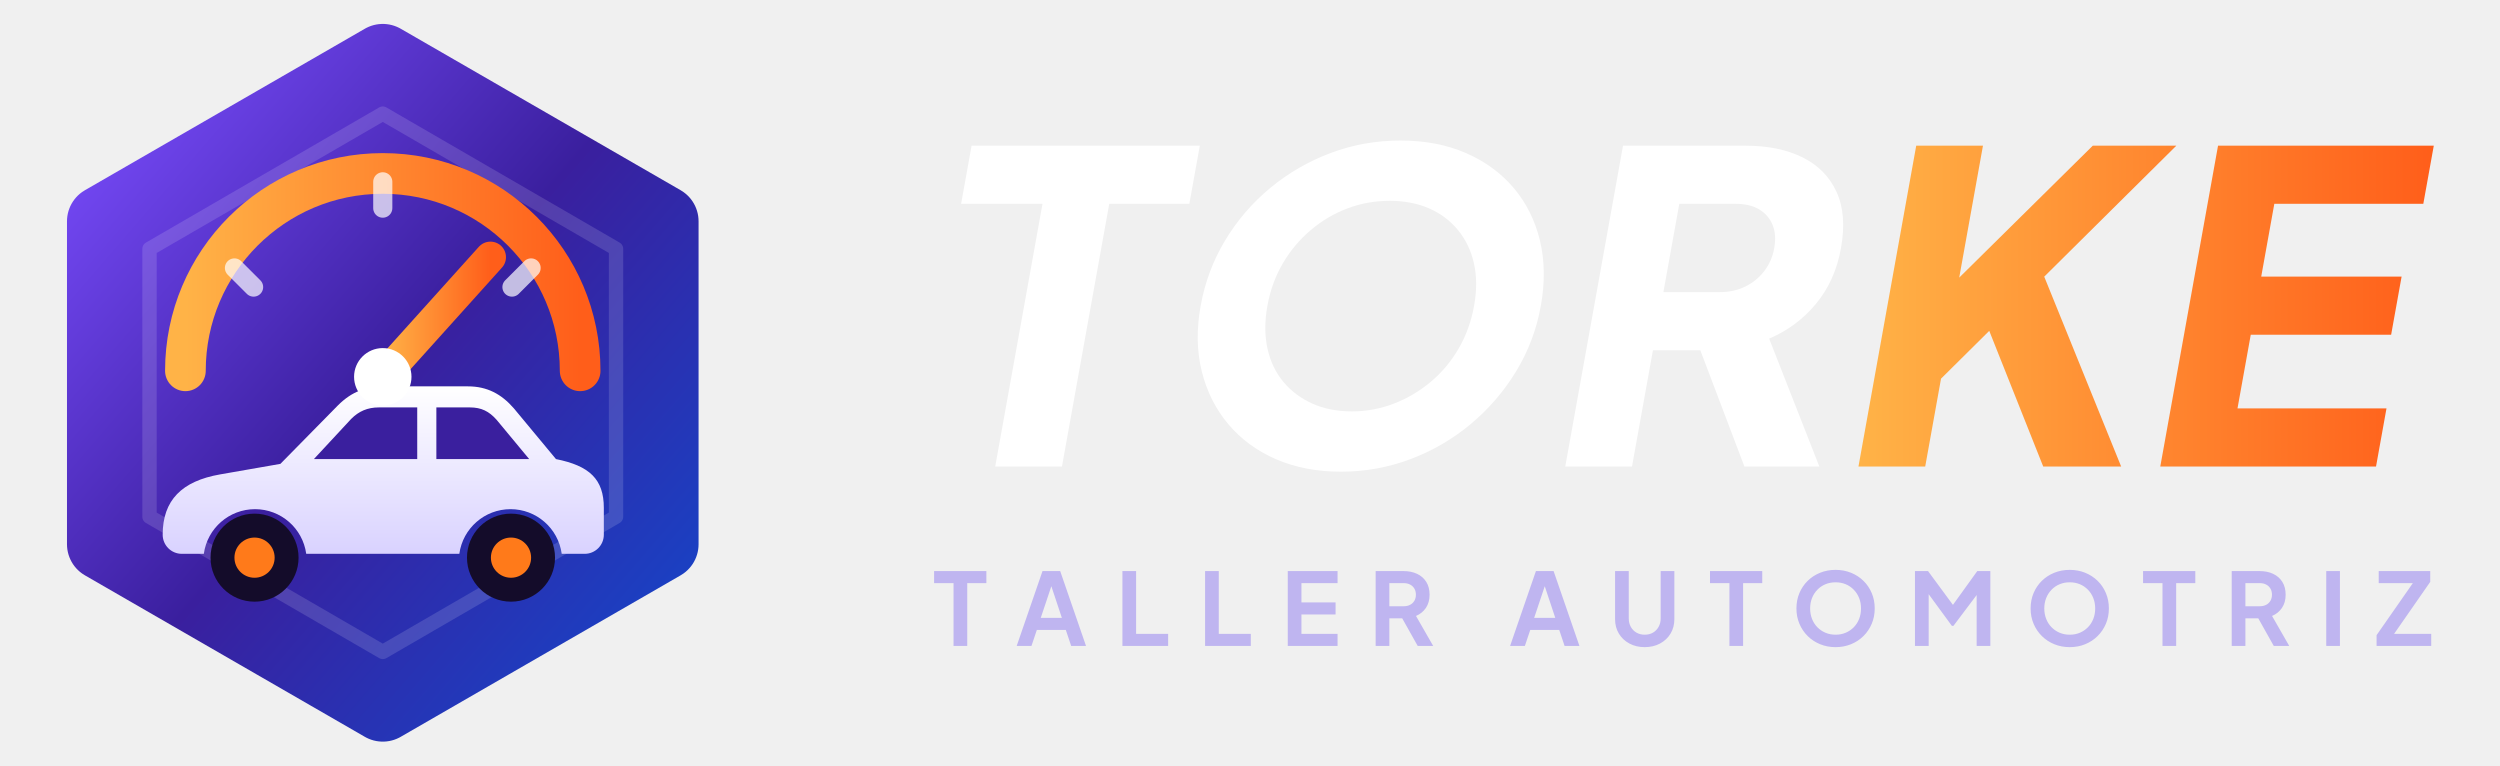
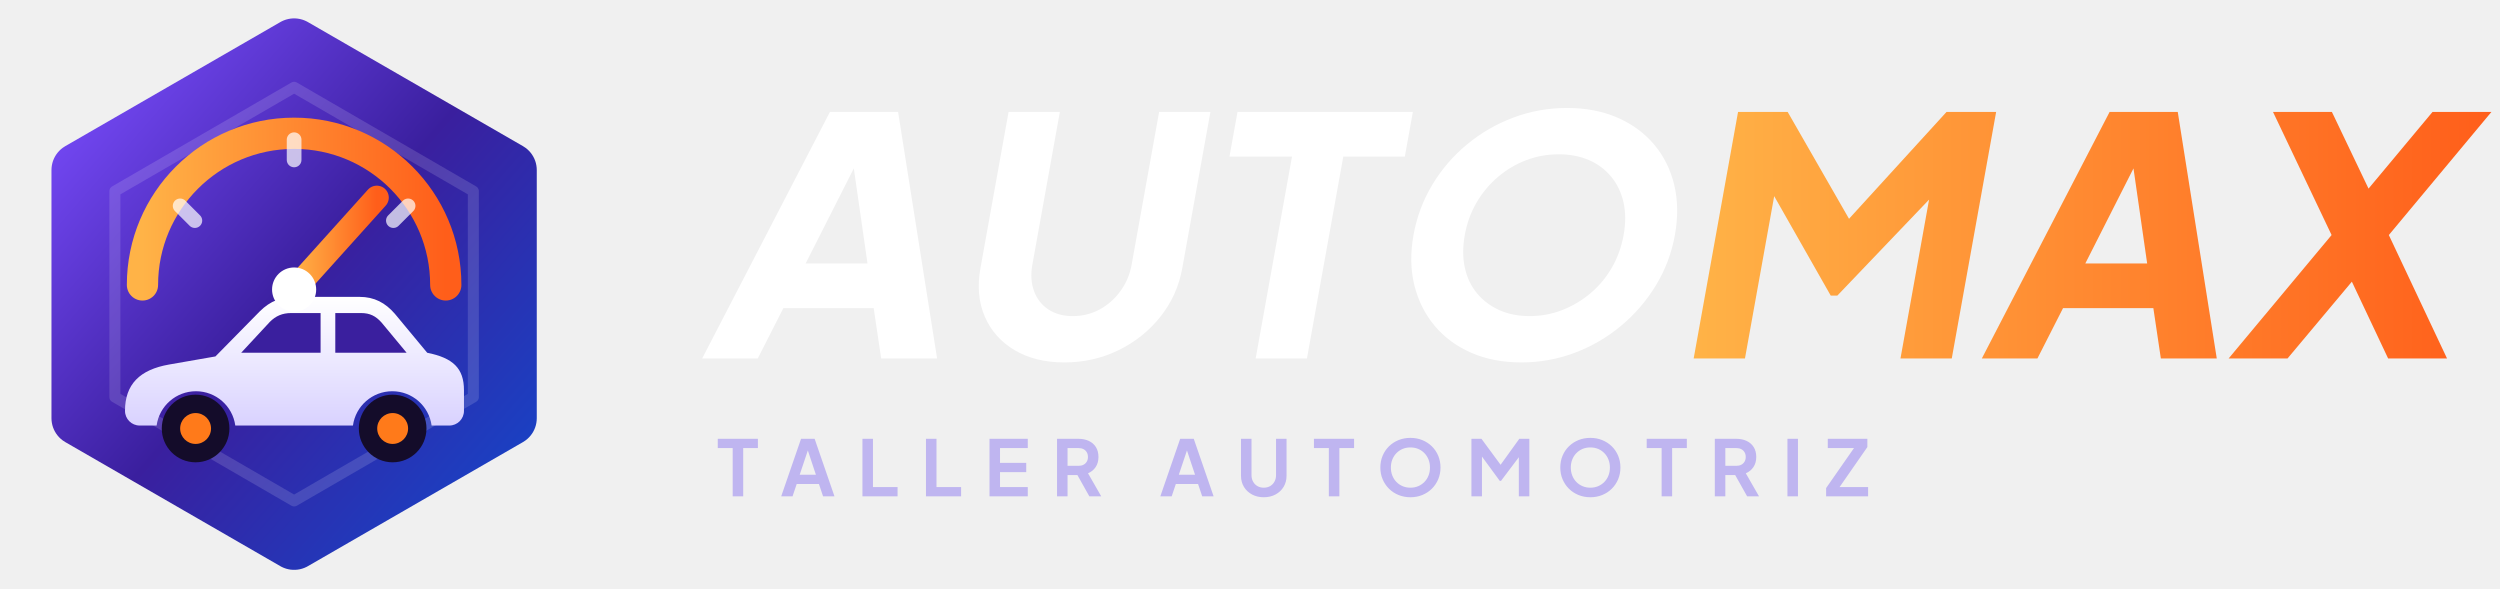
- <svg xmlns="http://www.w3.org/2000/svg" viewBox="0 0 209 64" role="img" aria-label="TORKE – Taller automotriz">
+ <svg xmlns="http://www.w3.org/2000/svg" viewBox="0 0 272 64" role="img" aria-label="AUTOMAX – Taller automotriz">
  <defs>
    <linearGradient id="lg" x1="0" y1="0" x2="1" y2="1">
      <stop offset="0" stop-color="#7b4dff" />
      <stop offset=".5" stop-color="#3a1f9e" />
      <stop offset="1" stop-color="#1546c9" />
    </linearGradient>
    <linearGradient id="ln" x1="0" y1="0" x2="1" y2="0">
      <stop offset="0" stop-color="#ffb347" />
      <stop offset="1" stop-color="#ff5e1a" />
    </linearGradient>
    <linearGradient id="lc" x1="0" y1="0" x2="0" y2="1">
      <stop offset="0" stop-color="#ffffff" />
      <stop offset="1" stop-color="#d9d2ff" />
    </linearGradient>
  </defs>
  <path d="M32 5 55.4 18.5V45.5L32 59 8.6 45.5V18.5Z" fill="url(#lg)" stroke="url(#lg)" stroke-width="6" stroke-linejoin="round" />
  <path d="M32 9.5 51.5 20.8V43.2L32 54.5 12.5 43.2V20.8Z" fill="none" stroke="#ffffff" stroke-opacity=".14" stroke-width="1.2" stroke-linejoin="round" />
  <path d="M15.5 31A16.5 16.5 0 0 1 48.5 31" fill="none" stroke="url(#ln)" stroke-width="3.4" stroke-linecap="round" />
  <path d="M19.6 22.4l1.6 1.6M32 15.2v2.2M44.4 22.4l-1.6 1.6" stroke="#ffffff" stroke-opacity=".7" stroke-width="1.6" stroke-linecap="round" />
  <path d="M32 31.5 41 21.5" stroke="url(#ln)" stroke-width="2.6" stroke-linecap="round" />
  <g transform="translate(32 41.5) scale(.8) translate(-33 -36)">
    <path fill="url(#lc)" d="M10 40c0-3.6 2-5.6 6-6.3l6.3-1.1 6-6.1c1.5-1.5 3-2 5-2h8.6c2 0 3.5.8 4.8 2.3l4.4 5.3c3.5.7 5 2.1 5 5.1V40a2 2 0 0 1-2 2h-2.4a5.4 5.4 0 0 0-10.7 0H25a5.4 5.4 0 0 0-10.7 0H12a2 2 0 0 1-2-2z" />
    <path fill="#3a1f9e" d="M29.7 27.9c.8-.8 1.7-1.2 2.9-1.2h4v5.4H25.8zM38.6 26.7h3.5c1.2 0 2 .4 2.8 1.3l3.4 4.1h-9.7z" />
    <circle cx="19.6" cy="42.4" r="4.6" fill="#140c2a" />
    <circle cx="19.6" cy="42.4" r="2.1" fill="#ff7a1a" />
    <circle cx="46.4" cy="42.4" r="4.6" fill="#140c2a" />
    <circle cx="46.4" cy="42.4" r="2.1" fill="#ff7a1a" />
  </g>
  <circle cx="32" cy="31.5" r="2.4" fill="#ffffff" />
  <defs>
    <linearGradient id="tk1" x1="0" y1="0" x2="1" y2="0">
      <stop offset="0" stop-color="#ffb347" />
      <stop offset="1" stop-color="#ff5e1a" />
    </linearGradient>
  </defs>
-   <path fill="#ffffff" d="M83.2 39.0 87.153 17.04H80.349L81.224 12.18H100.304L99.429 17.04H92.733L88.78 39.0ZM112.098 39.432Q109.074 39.432 106.67 38.388Q104.266 37.344 102.68 35.454Q101.094 33.564 100.468 31.044Q99.842 28.524 100.373 25.572Q100.904 22.62 102.42 20.1Q103.936 17.58 106.199 15.708Q108.462 13.836 111.241 12.792Q114.021 11.748 117.081 11.748Q120.141 11.748 122.545 12.792Q124.95 13.836 126.539 15.708Q128.128 17.58 128.736 20.1Q129.344 22.62 128.813 25.572Q128.282 28.524 126.748 31.044Q125.214 33.564 122.948 35.454Q120.682 37.344 117.902 38.388Q115.122 39.432 112.098 39.432ZM113.005 34.392Q114.841 34.392 116.524 33.744Q118.207 33.096 119.605 31.926Q121.004 30.756 121.944 29.136Q122.883 27.516 123.233 25.572Q123.583 23.628 123.223 22.026Q122.864 20.424 121.89 19.236Q120.915 18.048 119.463 17.418Q118.01 16.788 116.174 16.788Q114.338 16.788 112.659 17.418Q110.979 18.048 109.578 19.236Q108.176 20.424 107.239 22.026Q106.303 23.628 105.953 25.572Q105.603 27.516 105.96 29.136Q106.316 30.756 107.293 31.926Q108.271 33.096 109.72 33.744Q111.169 34.392 113.005 34.392ZM130.856 39.0 135.684 12.18H145.944Q148.716 12.18 150.683 13.152Q152.65 14.124 153.53 16.032Q154.411 17.94 153.905 20.748Q153.413 23.484 151.806 25.41Q150.2 27.336 147.901 28.308L152.096 39.0H145.832L141.34 27.156L144.558 29.28H138.186L136.436 39.0ZM139.06 24.42H143.776Q144.964 24.42 145.913 23.952Q146.861 23.484 147.496 22.656Q148.131 21.828 148.325 20.748Q148.526 19.632 148.189 18.804Q147.852 17.976 147.073 17.508Q146.293 17.04 145.105 17.04H140.389Z" />
-   <path fill="url(#tk1)" d="M155.368 39.0 160.196 12.18H165.776L163.359 25.608L161.908 25.068L174.956 12.18H181.94L169.013 24.996L170.05 21.036L177.328 39.0H170.812L166.301 27.66L162.27 31.656L160.948 39.0ZM180.6 39.0 185.428 12.18H203.464L202.589 17.04H190.133L189.038 23.124H200.774L199.899 27.984H188.163L187.055 34.14H199.511L198.636 39.0Z" />
-   <path d="M154.5 45.2h42.9" stroke="url(#tk1)" stroke-width="2.4" stroke-linecap="round" />
+   <path fill="#ffffff" d="M76.396 39.0 90.296 12.18H97.712L101.956 39.0H95.872L95.057 33.528H85.229L82.444 39.0ZM87.652 28.668H94.384L92.561 15.996H94.073ZM115.806 39.432Q112.638 39.432 110.394 38.1Q108.15 36.768 107.146 34.446Q106.142 32.124 106.673 29.172L109.732 12.18H115.312L112.318 28.812Q112.033 30.396 112.505 31.674Q112.977 32.952 114.071 33.672Q115.165 34.392 116.713 34.392Q118.297 34.392 119.633 33.672Q120.969 32.952 121.901 31.674Q122.833 30.396 123.118 28.812L126.112 12.18H131.692L128.633 29.172Q128.102 32.124 126.262 34.446Q124.422 36.768 121.698 38.1Q118.974 39.432 115.806 39.432ZM136.616 39.0 140.569 17.04H133.765L134.64 12.18H153.72L152.845 17.04H146.149L142.196 39.0ZM165.514 39.432Q162.49 39.432 160.086 38.388Q157.682 37.344 156.096 35.454Q154.51 33.564 153.884 31.044Q153.258 28.524 153.789 25.572Q154.32 22.62 155.836 20.1Q157.352 17.58 159.615 15.708Q161.878 13.836 164.657 12.792Q167.437 11.748 170.497 11.748Q173.557 11.748 175.961 12.792Q178.366 13.836 179.955 15.708Q181.544 17.58 182.152 20.1Q182.76 22.62 182.229 25.572Q181.698 28.524 180.164 31.044Q178.63 33.564 176.364 35.454Q174.098 37.344 171.318 38.388Q168.538 39.432 165.514 39.432ZM166.421 34.392Q168.257 34.392 169.94 33.744Q171.623 33.096 173.021 31.926Q174.42 30.756 175.36 29.136Q176.299 27.516 176.649 25.572Q176.999 23.628 176.639 22.026Q176.28 20.424 175.306 19.236Q174.331 18.048 172.879 17.418Q171.426 16.788 169.59 16.788Q167.754 16.788 166.075 17.418Q164.395 18.048 162.994 19.236Q161.592 20.424 160.655 22.026Q159.719 23.628 159.369 25.572Q159.019 27.516 159.376 29.136Q159.732 30.756 160.709 31.926Q161.687 33.096 163.136 33.744Q164.585 34.392 166.421 34.392Z" />
+   <path fill="url(#tk1)" d="M184.272 39.0 189.1 12.18H194.5L202.146 25.5H199.626L211.78 12.18H217.18L212.352 39.0H206.772L210.492 18.336L212.633 18.84L199.903 32.16H199.183L191.609 18.84L193.572 18.336L189.852 39.0ZM215.624 39.0 229.524 12.18H236.94L241.184 39.0H235.1L234.285 33.528H224.457L221.672 39.0ZM226.88 28.668H233.612L231.789 15.996H233.301ZM242.476 39.0 253.677 25.572 247.304 12.18H253.712L258.837 22.908H255.705L264.656 12.18H271.064L259.905 25.572L266.236 39.0H259.828L254.746 28.236L257.871 28.272L248.884 39.0Z" />
+   <path d="M183.4 45.2h81.2" stroke="url(#tk1)" stroke-width="2.4" stroke-linecap="round" />
  <path fill="#bfb5f0" d="M79.716 54.0V48.75H78.092V47.742H82.46V48.75H80.86V54.0ZM84.995 54.0 87.154 47.742H88.632L90.791 54.0H89.55L89.101 52.66H86.681L86.23 54.0ZM87.007 51.652H88.771L87.736 48.536H88.051ZM93.834 54.0V47.742H94.979V52.992H97.656V54.0ZM100.745 54.0V47.742H101.89V52.992H104.567V54.0ZM107.657 54.0V47.742H111.821V48.75H108.801V50.359H111.653V51.367H108.801V52.992H111.821V54.0ZM115.005 54.0V47.742H117.338Q117.976 47.742 118.466 47.972Q118.957 48.202 119.235 48.644Q119.513 49.086 119.513 49.72Q119.513 50.365 119.206 50.82Q118.898 51.274 118.377 51.493L119.814 54.0H118.52L116.979 51.253L117.722 51.69H116.149V54.0ZM116.149 50.682H117.352Q117.661 50.682 117.888 50.561Q118.115 50.441 118.242 50.223Q118.369 50.006 118.369 49.718Q118.369 49.424 118.242 49.208Q118.115 48.992 117.888 48.871Q117.661 48.75 117.352 48.75H116.149ZM126.244 54.0 128.403 47.742H129.881L132.04 54.0H130.799L130.35 52.66H127.93L127.479 54.0ZM128.256 51.652H130.02L128.985 48.536H129.3ZM137.498 54.101Q136.778 54.101 136.217 53.798Q135.656 53.496 135.338 52.969Q135.02 52.442 135.02 51.77V47.742H136.165V51.707Q136.165 52.097 136.337 52.406Q136.509 52.715 136.81 52.888Q137.112 53.061 137.498 53.061Q137.891 53.061 138.189 52.888Q138.487 52.715 138.659 52.406Q138.832 52.097 138.832 51.707V47.742H139.976V51.77Q139.976 52.442 139.658 52.969Q139.34 53.496 138.78 53.798Q138.22 54.101 137.498 54.101ZM144.579 54.0V48.75H142.956V47.742H147.324V48.75H145.724V54.0ZM153.454 54.101Q152.761 54.101 152.166 53.858Q151.57 53.616 151.126 53.177Q150.682 52.738 150.432 52.149Q150.182 51.56 150.182 50.867Q150.182 50.174 150.429 49.585Q150.676 48.996 151.12 48.56Q151.564 48.124 152.159 47.883Q152.755 47.641 153.454 47.641Q154.153 47.641 154.749 47.884Q155.344 48.126 155.788 48.562Q156.232 48.998 156.479 49.586Q156.726 50.174 156.726 50.867Q156.726 51.56 156.476 52.149Q156.226 52.738 155.782 53.177Q155.338 53.616 154.742 53.858Q154.147 54.101 153.454 54.101ZM153.454 53.061Q153.912 53.061 154.298 52.898Q154.685 52.734 154.974 52.439Q155.264 52.144 155.423 51.742Q155.581 51.341 155.581 50.867Q155.581 50.394 155.423 49.996Q155.264 49.598 154.974 49.3Q154.685 49.002 154.298 48.841Q153.912 48.681 153.454 48.681Q152.996 48.681 152.61 48.841Q152.223 49.002 151.934 49.3Q151.644 49.598 151.485 49.996Q151.327 50.394 151.327 50.867Q151.327 51.341 151.485 51.742Q151.644 52.144 151.934 52.439Q152.223 52.734 152.611 52.898Q152.998 53.061 153.454 53.061ZM160.092 54.0V47.742H161.184L163.53 50.926H163.007L165.3 47.742H166.392V54.0H165.248V49.046L165.693 49.155L163.309 52.32H163.175L160.857 49.155L161.237 49.046V54.0ZM173.03 54.101Q172.337 54.101 171.742 53.858Q171.147 53.616 170.703 53.177Q170.258 52.738 170.009 52.149Q169.759 51.56 169.759 50.867Q169.759 50.174 170.005 49.585Q170.252 48.996 170.696 48.56Q171.14 48.124 171.736 47.883Q172.331 47.641 173.03 47.641Q173.73 47.641 174.325 47.884Q174.92 48.126 175.365 48.562Q175.809 48.998 176.055 49.586Q176.302 50.174 176.302 50.867Q176.302 51.56 176.052 52.149Q175.802 52.738 175.358 53.177Q174.914 53.616 174.319 53.858Q173.723 54.101 173.03 54.101ZM173.03 53.061Q173.488 53.061 173.875 52.898Q174.261 52.734 174.551 52.439Q174.841 52.144 174.999 51.742Q175.158 51.341 175.158 50.867Q175.158 50.394 174.999 49.996Q174.841 49.598 174.551 49.3Q174.261 49.002 173.875 48.841Q173.488 48.681 173.03 48.681Q172.573 48.681 172.186 48.841Q171.8 49.002 171.51 49.3Q171.22 49.598 171.062 49.996Q170.903 50.394 170.903 50.867Q170.903 51.341 171.062 51.742Q171.22 52.144 171.51 52.439Q171.8 52.734 172.187 52.898Q172.575 53.061 173.03 53.061ZM180.784 54.0V48.75H179.16V47.742H183.528V48.75H181.928V54.0ZM186.571 54.0V47.742H188.905Q189.543 47.742 190.033 47.972Q190.524 48.202 190.802 48.644Q191.08 49.086 191.08 49.72Q191.08 50.365 190.772 50.82Q190.465 51.274 189.944 51.493L191.38 54.0H190.087L188.545 51.253L189.289 51.69H187.716V54.0ZM187.716 50.682H188.919Q189.228 50.682 189.455 50.561Q189.682 50.441 189.809 50.223Q189.936 50.006 189.936 49.718Q189.936 49.424 189.809 49.208Q189.682 48.992 189.455 48.871Q189.228 48.75 188.919 48.75H187.716ZM194.474 54.0V47.742H195.618V54.0ZM198.682 54.0V53.099L201.713 48.75H198.861V47.742H203.168V48.643L200.146 52.992H203.25V54.0Z" />
</svg>
